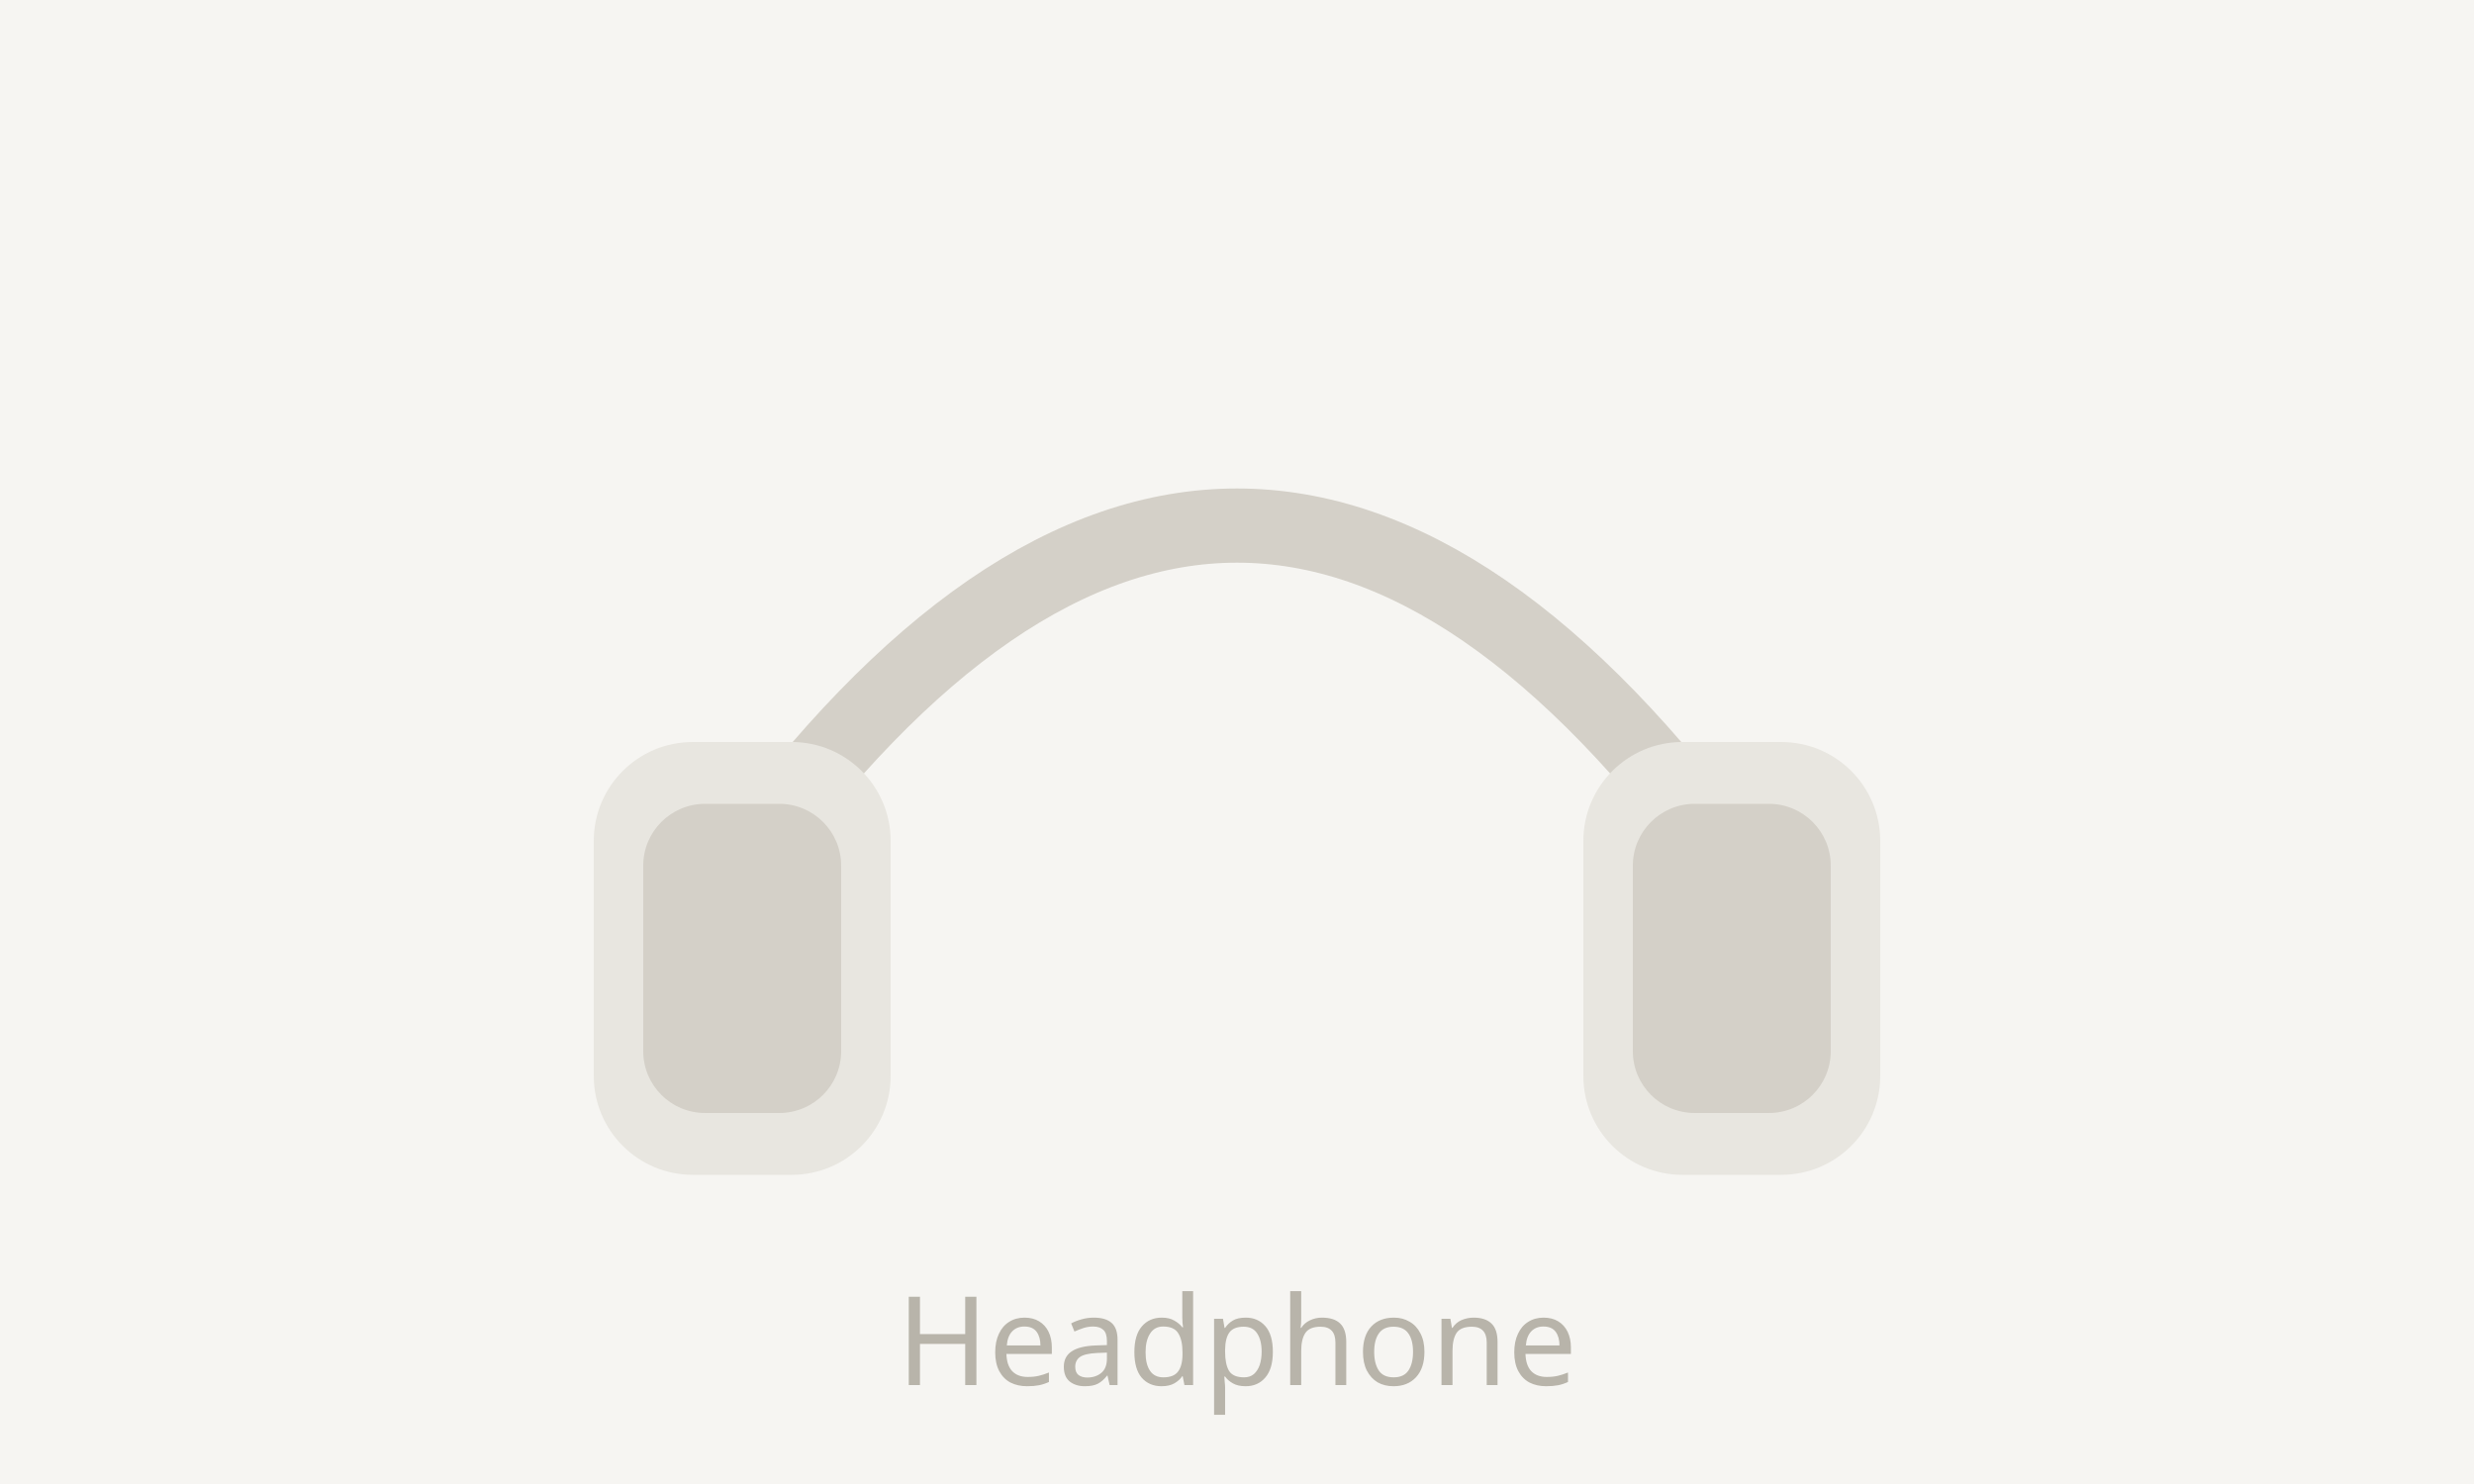
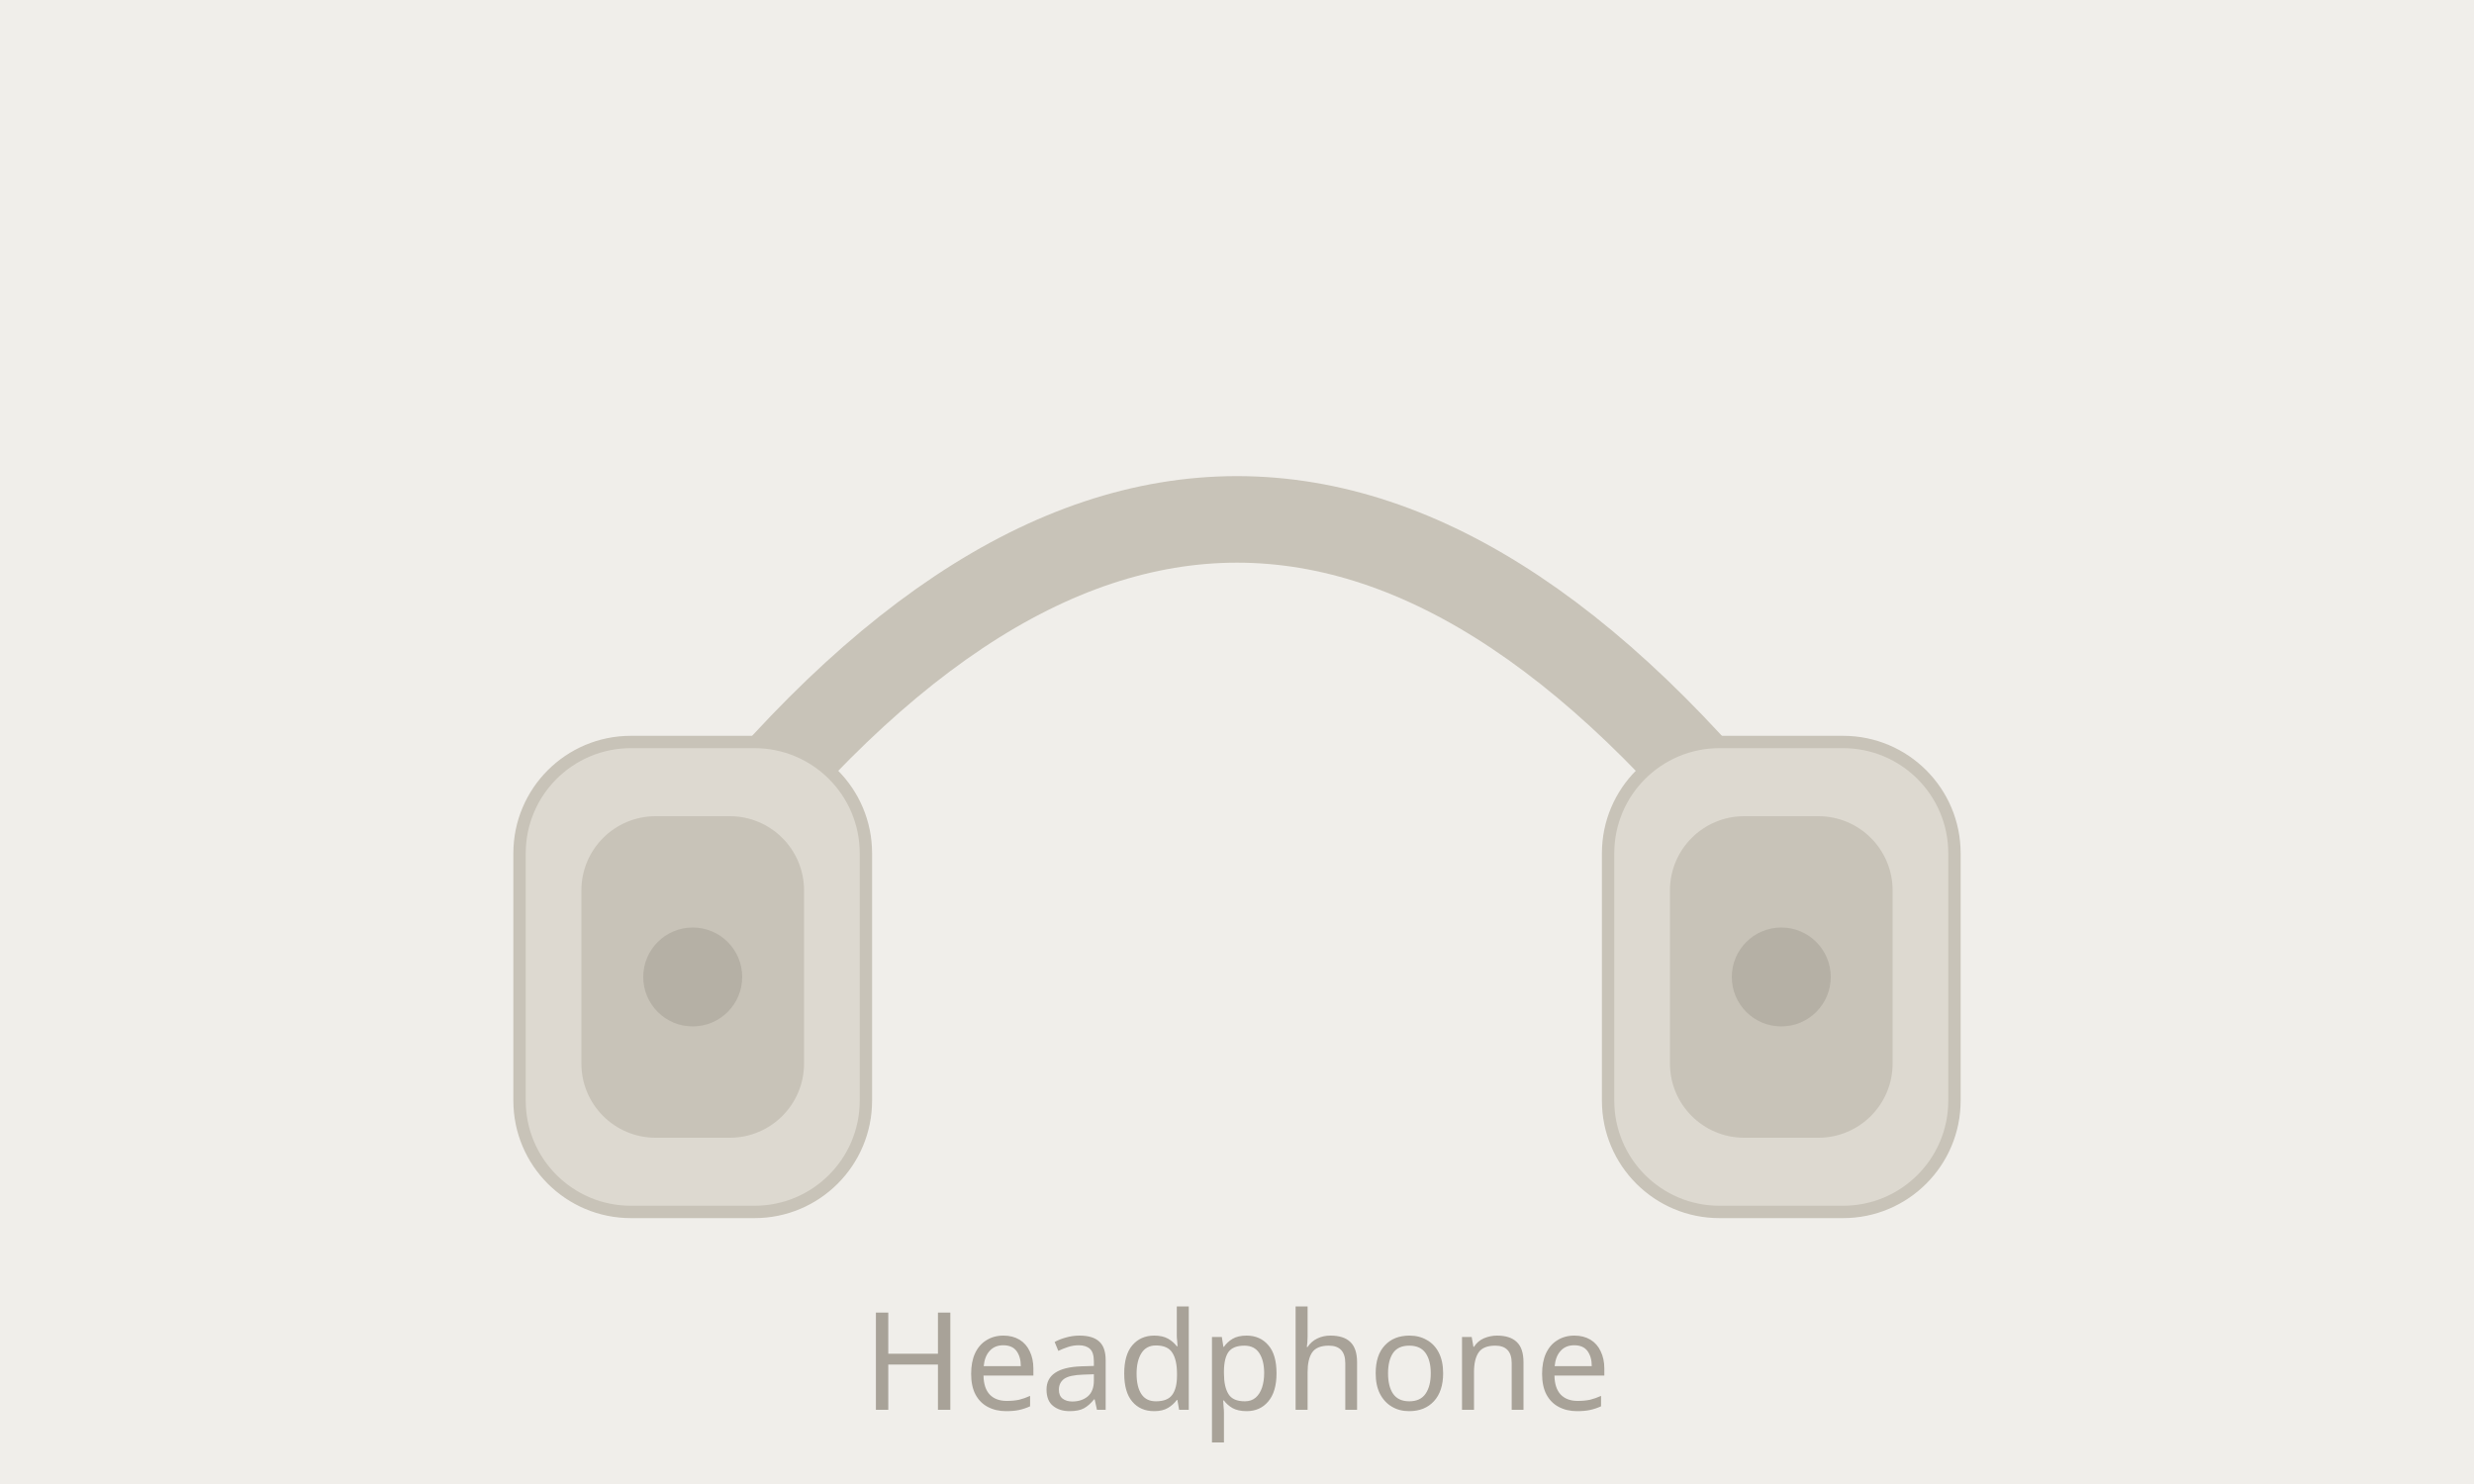
- <svg xmlns="http://www.w3.org/2000/svg" viewBox="0 0 200 120">
-   <rect width="200" height="120" fill="#f6f5f2" />
-   <path d="M60 70 Q100 15 140 70" stroke="#d4d0c8" stroke-width="6" fill="none" stroke-linecap="round" />
-   <rect x="48" y="60" width="24" height="35" rx="8" fill="#e8e6e0" />
-   <rect x="52" y="65" width="16" height="25" rx="5" fill="#d4d0c8" />
-   <rect x="128" y="60" width="24" height="35" rx="8" fill="#e8e6e0" />
-   <rect x="132" y="65" width="16" height="25" rx="5" fill="#d4d0c8" />
-   <text x="100" y="112" text-anchor="middle" font-family="system-ui, sans-serif" font-size="10" fill="#b8b4aa">Headphone</text>
+ <svg xmlns="http://www.w3.org/2000/svg" viewBox="0 0 200 120" fill="none">
+   <rect width="200" height="120" fill="#f0eeea" />
+   <path d="M55 72 Q100 12 145 72" stroke="#c8c3b8" stroke-width="7" fill="none" stroke-linecap="round" />
+   <rect x="42" y="60" width="28" height="38" rx="9" fill="#ddd9d0" stroke="#c8c3b8" stroke-width="1" />
+   <rect x="47" y="66" width="18" height="26" rx="6" fill="#c8c3b8" />
+   <circle cx="56" cy="79" r="4" fill="#b5b0a5" />
+   <rect x="130" y="60" width="28" height="38" rx="9" fill="#ddd9d0" stroke="#c8c3b8" stroke-width="1" />
+   <rect x="135" y="66" width="18" height="26" rx="6" fill="#c8c3b8" />
+   <circle cx="144" cy="79" r="4" fill="#b5b0a5" />
+   <text x="100" y="114" text-anchor="middle" font-family="system-ui, sans-serif" font-size="11" fill="#a8a298">Headphone</text>
</svg>
